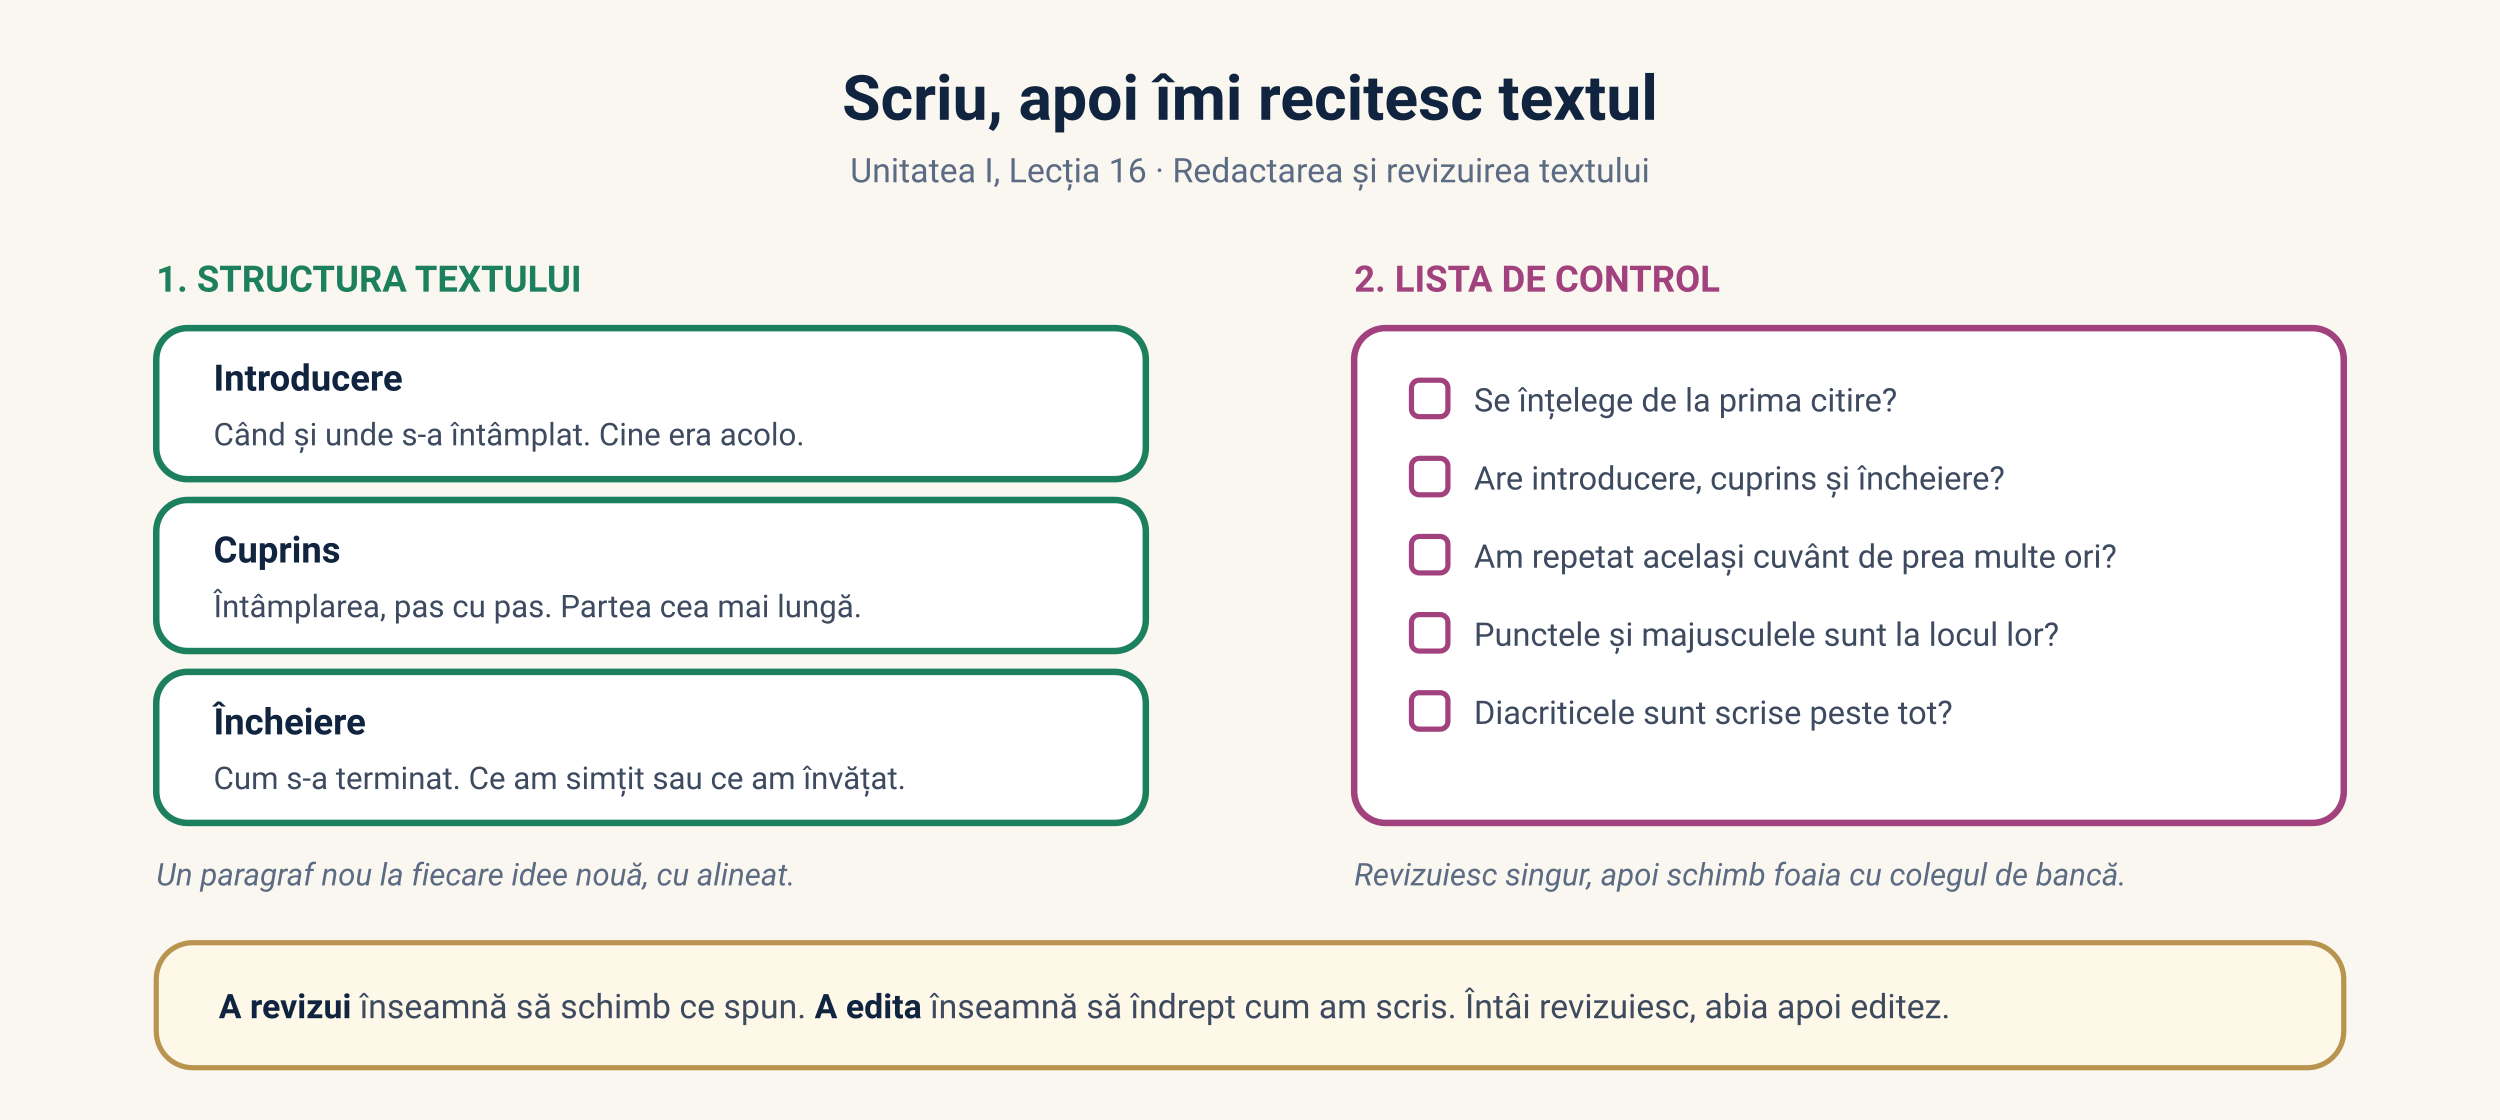
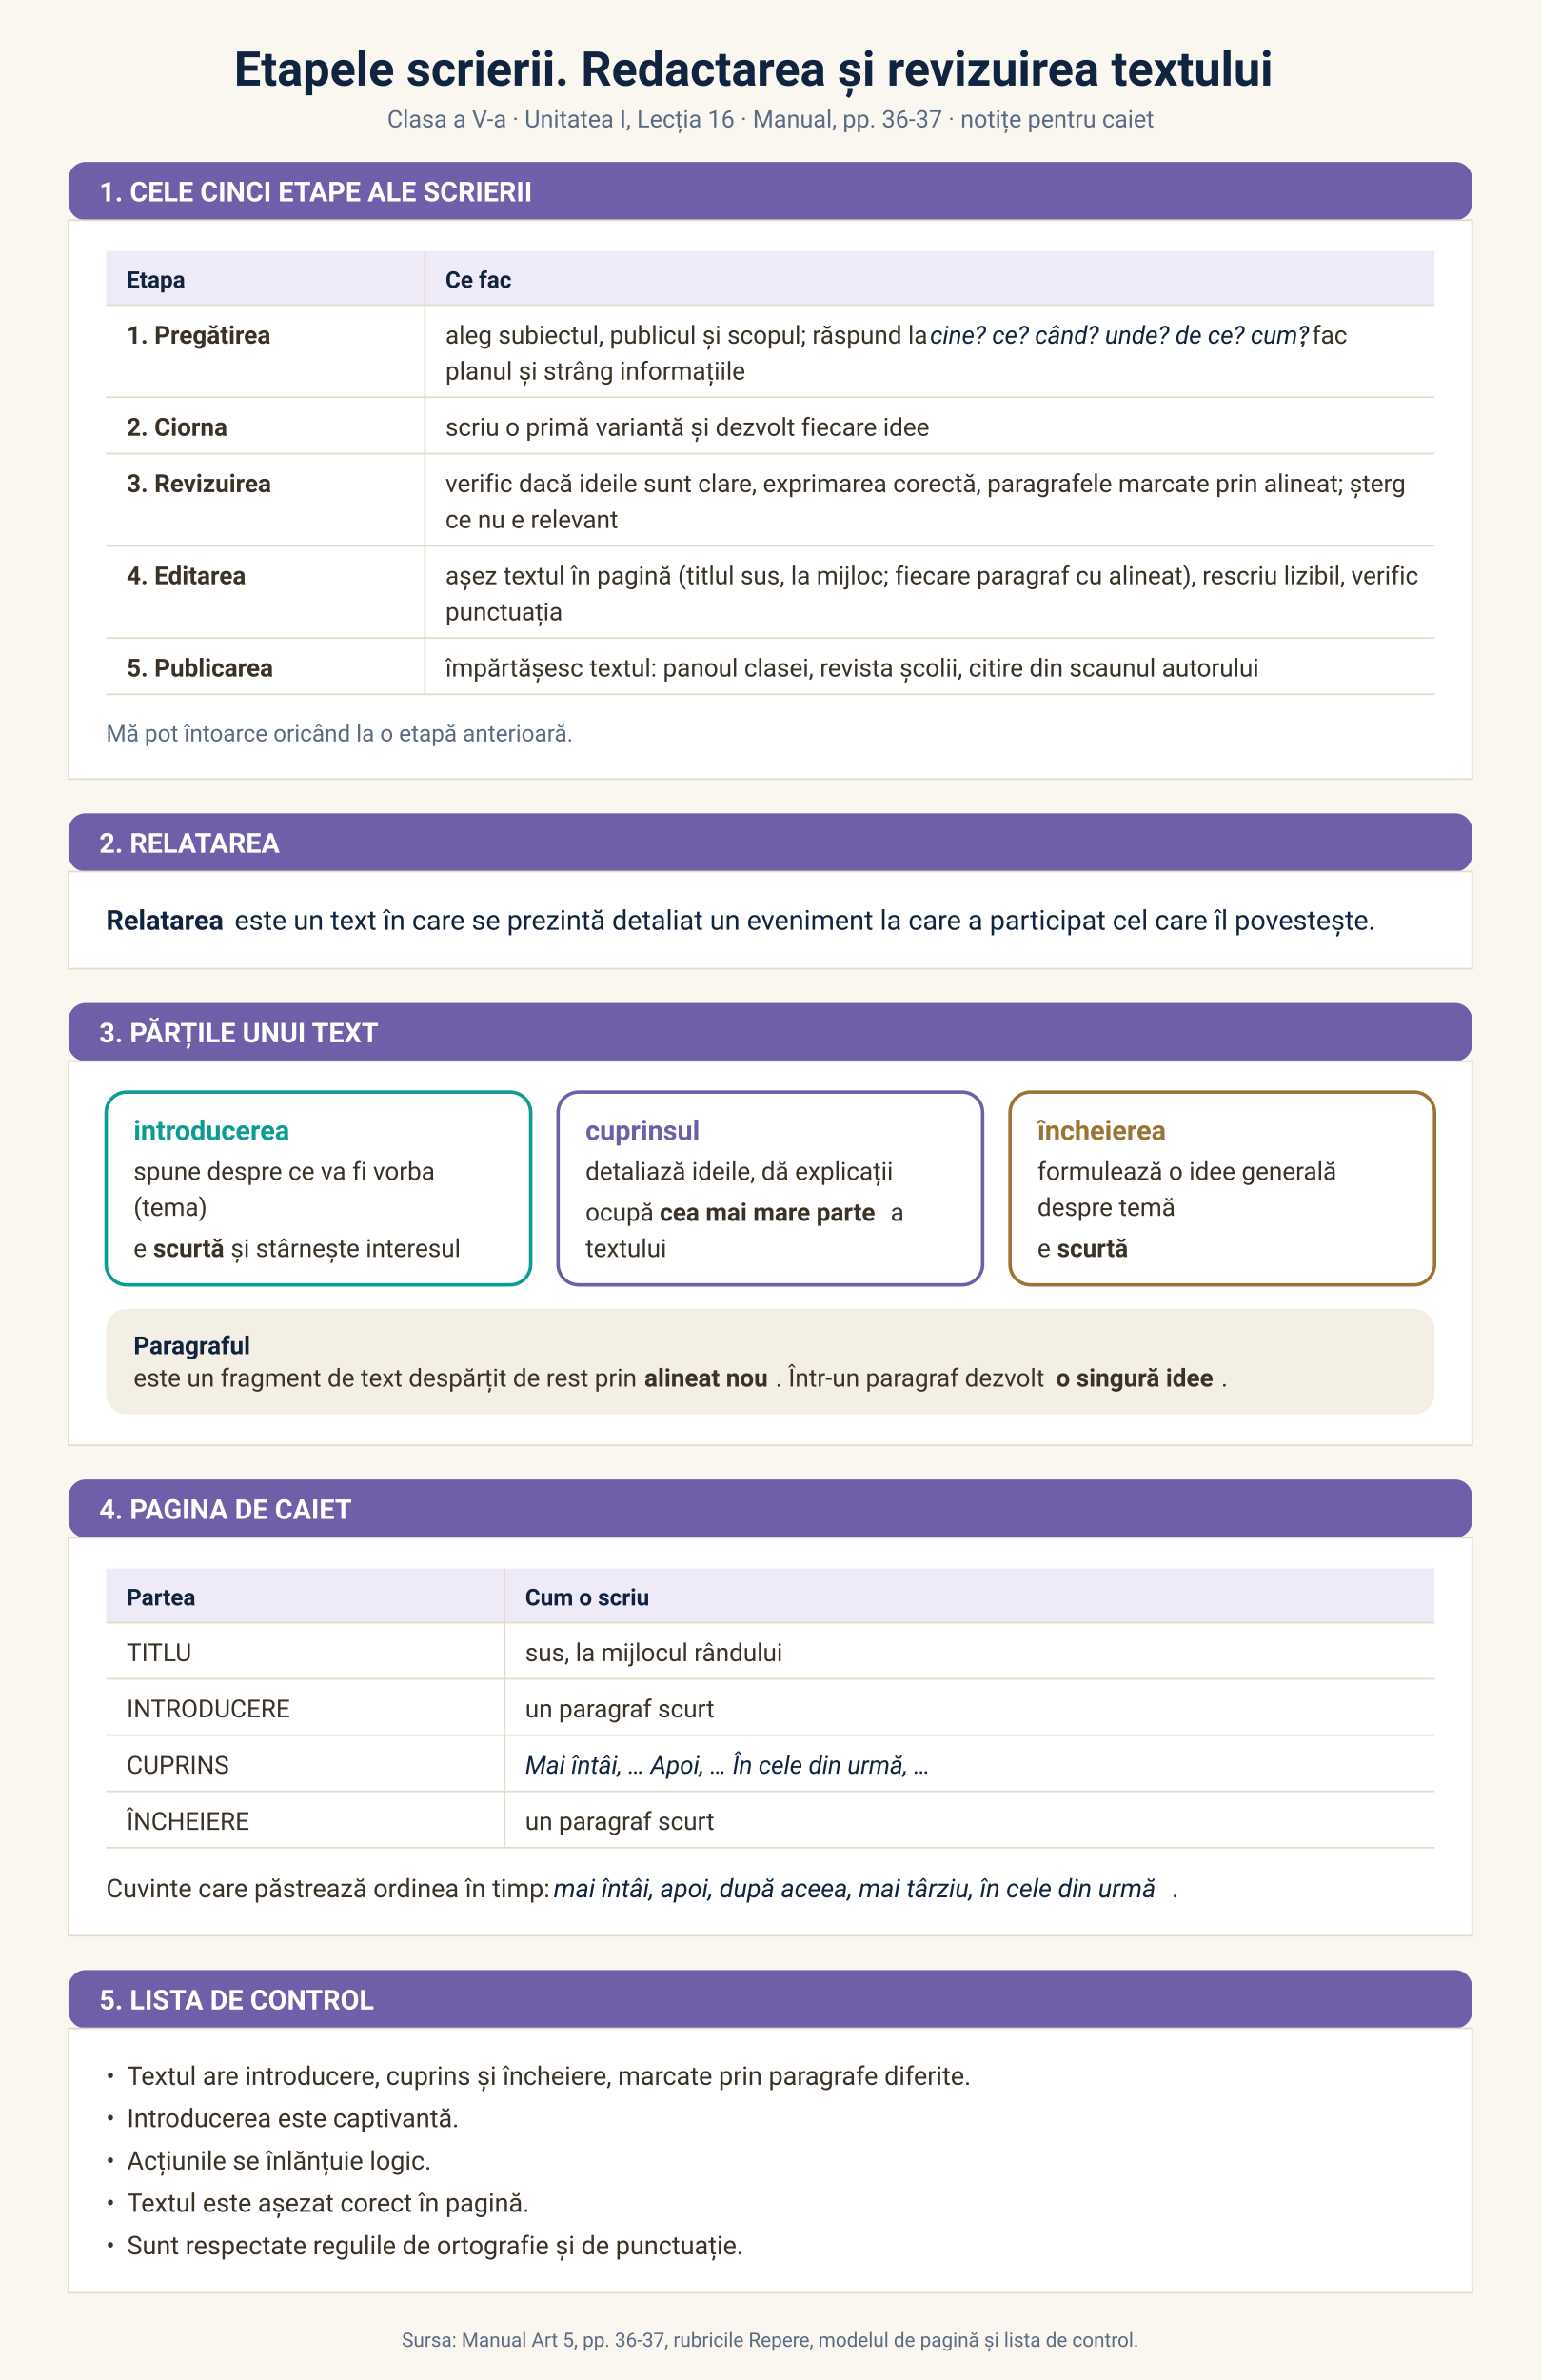
- <svg xmlns="http://www.w3.org/2000/svg" viewBox="0 0 960 430" font-family="'Segoe UI', 'Plus Jakarta Sans', -apple-system, Roboto, sans-serif">
-   <rect width="960" height="430" fill="#faf7f0" />
-   <text x="480" y="46" text-anchor="middle" font-size="24" font-weight="700" fill="#10233f">Scriu, apoi îmi recitesc textul</text>
-   <text x="480" y="70" text-anchor="middle" font-size="13" fill="#5b6b83">Unitatea I, Lecția 16 · Redactarea și revizuirea textului</text>
-   <text x="60" y="112" font-size="14" font-weight="700" fill="#1c7f5e">1. STRUCTURA TEXTULUI</text>
-   <g>
-     <rect x="60" y="126" width="380" height="58" rx="12" fill="#ffffff" stroke="#1c7f5e" stroke-width="2.5" />
-     <text x="82" y="150" font-size="14" font-weight="700" fill="#10233f">Introducere</text>
-     <text x="82" y="171" font-size="12" fill="#3d4a5f">Când și unde s-a întâmplat. Cine era acolo.</text>
-   </g>
-   <g>
-     <rect x="60" y="192" width="380" height="58" rx="12" fill="#ffffff" stroke="#1c7f5e" stroke-width="2.5" />
-     <text x="82" y="216" font-size="14" font-weight="700" fill="#10233f">Cuprins</text>
-     <text x="82" y="237" font-size="12" fill="#3d4a5f">Întâmplarea, pas cu pas. Partea cea mai lungă.</text>
-   </g>
-   <g>
-     <rect x="60" y="258" width="380" height="58" rx="12" fill="#ffffff" stroke="#1c7f5e" stroke-width="2.5" />
-     <text x="82" y="282" font-size="14" font-weight="700" fill="#10233f">Încheiere</text>
-     <text x="82" y="303" font-size="12" fill="#3d4a5f">Cum s-a terminat. Ce am simțit sau ce am învățat.</text>
-   </g>
-   <text x="60" y="340" font-size="12" font-style="italic" fill="#5b6b83">Un paragraf nou la fiecare idee nouă, cu alineat.</text>
-   <text x="520" y="112" font-size="14" font-weight="700" fill="#a1417e">2. LISTA DE CONTROL</text>
-   <rect x="520" y="126" width="380" height="190" rx="12" fill="#ffffff" stroke="#a1417e" stroke-width="2.5" />
-   <g fill="#3d4a5f" font-size="12.5">
-     <rect x="542" y="146" width="14" height="14" rx="3" fill="none" stroke="#a1417e" stroke-width="2" />
-     <text x="566" y="158">Se înțelege de la prima citire?</text>
-     <rect x="542" y="176" width="14" height="14" rx="3" fill="none" stroke="#a1417e" stroke-width="2" />
-     <text x="566" y="188">Are introducere, cuprins și încheiere?</text>
-     <rect x="542" y="206" width="14" height="14" rx="3" fill="none" stroke="#a1417e" stroke-width="2" />
-     <text x="566" y="218">Am repetat același cuvânt de prea multe ori?</text>
-     <rect x="542" y="236" width="14" height="14" rx="3" fill="none" stroke="#a1417e" stroke-width="2" />
-     <text x="566" y="248">Punctele și majusculele sunt la locul lor?</text>
-     <rect x="542" y="266" width="14" height="14" rx="3" fill="none" stroke="#a1417e" stroke-width="2" />
-     <text x="566" y="278">Diacriticele sunt scrise peste tot?</text>
-   </g>
-   <text x="520" y="340" font-size="12" font-style="italic" fill="#5b6b83">Revizuiesc singur, apoi schimb foaia cu colegul de bancă.</text>
-   <rect x="60" y="362" width="840" height="48" rx="14" fill="#fef8e9" stroke="#b8944f" stroke-width="2" />
-   <text x="84" y="391" font-size="13" fill="#3d4a5f">
-     <tspan font-weight="700" fill="#10233f">A revizui</tspan> înseamnă să schimb ce spun. <tspan font-weight="700" fill="#10233f">A edita</tspan> înseamnă să îndrept cum am scris. Întâi revizuiesc, abia apoi editez.</text>
+ <svg xmlns="http://www.w3.org/2000/svg" viewBox="0 0 900 1390" font-family="'Segoe UI', 'Plus Jakarta Sans', -apple-system, Roboto, sans-serif">
+   <rect width="900" height="1390" fill="#faf7f0" />
+   <text x="136.7" y="50.0" font-size="28" fill="#10233f" font-weight="700" textLength="628.0" lengthAdjust="spacing">Etapele scrierii. Redactarea și revizuirea textului</text>
+   <text x="226.2" y="74.4" font-size="14" fill="#5b6b83" textLength="447.6" lengthAdjust="spacing">Clasa a V-a · Unitatea I, Lecția 16 · Manual, pp. 36-37 · notițe pentru caiet</text>
+   <rect x="40" y="94.6" width="820" height="34" rx="10" fill="#6f5ea8" />
+   <text x="58" y="117.6" font-size="16" font-weight="700" fill="#ffffff">1. CELE CINCI ETAPE ALE SCRIERII</text>
+   <rect x="40" y="128.6" width="820" height="326.4" fill="#ffffff" stroke="#e3dccb" />
+   <rect x="62.0" y="146.6" width="776.0" height="31.6" fill="#efeaf8" />
+   <text x="74.0" y="168.1" font-size="13.5" fill="#10233f" font-weight="700" textLength="35.4" lengthAdjust="spacing">Etapa</text>
+   <text x="260.2" y="168.1" font-size="13.5" fill="#10233f" font-weight="700" textLength="38.3" lengthAdjust="spacing">Ce fac</text>
+   <line x1="62.0" y1="178.2" x2="838.0" y2="178.2" stroke="#e3dccb" />
+   <text x="74.0" y="200.7" font-size="14.5" fill="#3a3226" font-weight="700" textLength="86.9" lengthAdjust="spacing">1. Pregătirea</text>
+   <text x="260.2" y="200.7" font-size="14.5" fill="#3a3226" textLength="279.1" lengthAdjust="spacing">aleg subiectul, publicul și scopul; răspund la</text>
+   <text x="543.3" y="200.7" font-size="14.5" fill="#10233f" font-style="italic" textLength="216.5" lengthAdjust="spacing">cine? ce? când? unde? de ce? cum?</text>
+   <text x="759.8" y="200.7" font-size="14.5" fill="#3a3226" textLength="25.7" lengthAdjust="spacing">; fac</text>
+   <text x="260.2" y="221.7" font-size="14.5" fill="#3a3226" textLength="173.7" lengthAdjust="spacing">planul și strâng informațiile</text>
+   <line x1="62.0" y1="232.0" x2="838.0" y2="232.0" stroke="#e3dccb" />
+   <text x="74.0" y="254.5" font-size="14.5" fill="#3a3226" font-weight="700" textLength="60.8" lengthAdjust="spacing">2. Ciorna</text>
+   <text x="260.2" y="254.5" font-size="14.5" fill="#3a3226" textLength="278.8" lengthAdjust="spacing">scriu o primă variantă și dezvolt fiecare idee</text>
+   <line x1="62.0" y1="264.9" x2="838.0" y2="264.9" stroke="#e3dccb" />
+   <text x="74.0" y="287.4" font-size="14.5" fill="#3a3226" font-weight="700" textLength="86.9" lengthAdjust="spacing">3. Revizuirea</text>
+   <text x="260.2" y="287.4" font-size="14.5" fill="#3a3226" textLength="554.2" lengthAdjust="spacing">verific dacă ideile sunt clare, exprimarea corectă, paragrafele marcate prin alineat; șterg</text>
+   <text x="260.2" y="308.4" font-size="14.5" fill="#3a3226" textLength="101.2" lengthAdjust="spacing">ce nu e relevant</text>
+   <line x1="62.0" y1="318.8" x2="838.0" y2="318.8" stroke="#e3dccb" />
+   <text x="74.0" y="341.2" font-size="14.5" fill="#3a3226" font-weight="700" textLength="72.1" lengthAdjust="spacing">4. Editarea</text>
+   <text x="260.2" y="341.2" font-size="14.5" fill="#3a3226" textLength="559.0" lengthAdjust="spacing">așez textul în pagină (titlul sus, la mijloc; fiecare paragraf cu alineat), rescriu lizibil, verific</text>
+   <text x="260.2" y="362.3" font-size="14.5" fill="#3a3226" textLength="68.2" lengthAdjust="spacing">punctuația</text>
+   <line x1="62.0" y1="372.6" x2="838.0" y2="372.6" stroke="#e3dccb" />
+   <text x="74.0" y="395.1" font-size="14.5" fill="#3a3226" font-weight="700" textLength="87.4" lengthAdjust="spacing">5. Publicarea</text>
+   <text x="260.2" y="395.1" font-size="14.5" fill="#3a3226" textLength="466.3" lengthAdjust="spacing">împărtășesc textul: panoul clasei, revista școlii, citire din scaunul autorului</text>
+   <line x1="62.0" y1="405.5" x2="838.0" y2="405.5" stroke="#e3dccb" />
+   <line x1="248.2" y1="146.6" x2="248.2" y2="405.5" stroke="#e3dccb" />
+   <text x="62.0" y="433.0" font-size="13.5" fill="#5b6b83" textLength="273.1" lengthAdjust="spacing">Mă pot întoarce oricând la o etapă anterioară.</text>
+   <rect x="40" y="475.0" width="820" height="34" rx="10" fill="#6f5ea8" />
+   <text x="58" y="498.0" font-size="16" font-weight="700" fill="#ffffff">2. RELATAREA</text>
+   <rect x="40" y="509.0" width="820" height="56.8" fill="#ffffff" stroke="#e3dccb" />
+   <text x="62.0" y="543.0" font-size="16" fill="#10233f" font-weight="700" textLength="70.7" lengthAdjust="spacing">Relatarea</text>
+   <text x="137.0" y="543.0" font-size="16" fill="#10233f" textLength="658.7" lengthAdjust="spacing">este un text în care se prezintă detaliat un eveniment la care a participat cel care îl povestește.</text>
+   <rect x="40" y="585.8" width="820" height="34" rx="10" fill="#6f5ea8" />
+   <text x="58" y="608.8" font-size="16" font-weight="700" fill="#ffffff">3. PĂRȚILE UNUI TEXT</text>
+   <rect x="40" y="619.8" width="820" height="224.3" fill="#ffffff" stroke="#e3dccb" />
+   <rect x="62.0" y="637.8" width="248.0" height="112.6" rx="12" fill="#ffffff" stroke="#0d9c92" stroke-width="2" />
+   <text x="78.0" y="665.8" font-size="16" fill="#0d9c92" font-weight="700" textLength="96.3" lengthAdjust="spacing">introducerea</text>
+   <text x="78.0" y="689.1" font-size="14.5" fill="#3a3226" textLength="174.7" lengthAdjust="spacing">spune despre ce va fi vorba</text>
+   <text x="78.0" y="710.1" font-size="14.5" fill="#3a3226" textLength="41.0" lengthAdjust="spacing">(tema)</text>
+   <text x="78.0" y="734.1" font-size="14.5" fill="#3a3226" textLength="7.5" lengthAdjust="spacing">e</text>
+   <text x="89.5" y="734.1" font-size="14.5" fill="#3a3226" font-weight="700" textLength="41.5" lengthAdjust="spacing">scurtă</text>
+   <text x="134.8" y="734.1" font-size="14.5" fill="#3a3226" textLength="129.9" lengthAdjust="spacing">și stârnește interesul</text>
+   <rect x="326.0" y="637.8" width="248.0" height="112.6" rx="12" fill="#ffffff" stroke="#6f5ea8" stroke-width="2" />
+   <text x="342.0" y="665.8" font-size="16" fill="#6f5ea8" font-weight="700" textLength="69.3" lengthAdjust="spacing">cuprinsul</text>
+   <text x="342.0" y="689.1" font-size="14.5" fill="#3a3226" textLength="177.3" lengthAdjust="spacing">detaliază ideile, dă explicații</text>
+   <text x="342.0" y="713.0" font-size="14.5" fill="#3a3226" textLength="39.4" lengthAdjust="spacing">ocupă</text>
+   <text x="385.4" y="713.0" font-size="14.5" fill="#3a3226" font-weight="700" textLength="130.9" lengthAdjust="spacing">cea mai mare parte</text>
+   <text x="520.2" y="713.0" font-size="14.5" fill="#3a3226" textLength="7.4" lengthAdjust="spacing">a</text>
+   <text x="342.0" y="734.1" font-size="14.5" fill="#3a3226" textLength="47.6" lengthAdjust="spacing">textului</text>
+   <rect x="590.0" y="637.8" width="248.0" height="112.6" rx="12" fill="#ffffff" stroke="#9a7433" stroke-width="2" />
+   <text x="606.0" y="665.8" font-size="16" fill="#9a7433" font-weight="700" textLength="77.0" lengthAdjust="spacing">încheierea</text>
+   <text x="606.0" y="689.1" font-size="14.5" fill="#3a3226" textLength="173.9" lengthAdjust="spacing">formulează o idee generală</text>
+   <text x="606.0" y="710.1" font-size="14.5" fill="#3a3226" textLength="79.6" lengthAdjust="spacing">despre temă</text>
+   <text x="606.0" y="734.1" font-size="14.5" fill="#3a3226" textLength="7.5" lengthAdjust="spacing">e</text>
+   <text x="617.5" y="734.1" font-size="14.5" fill="#3a3226" font-weight="700" textLength="41.5" lengthAdjust="spacing">scurtă</text>
+   <rect x="62.0" y="764.4" width="776.0" height="61.7" rx="12" fill="#f3efe4" />
+   <text x="78.0" y="790.9" font-size="14.5" fill="#10233f" font-weight="700" textLength="71.3" lengthAdjust="spacing">Paragraful</text>
+   <text x="78.0" y="809.8" font-size="14.5" fill="#3a3226" textLength="294.5" lengthAdjust="spacing">este un fragment de text despărțit de rest prin</text>
+   <text x="376.4" y="809.8" font-size="14.5" fill="#3a3226" font-weight="700" textLength="76.7" lengthAdjust="spacing">alineat nou</text>
+   <text x="453.1" y="809.8" font-size="14.5" fill="#3a3226" textLength="159.9" lengthAdjust="spacing">. Într-un paragraf dezvolt</text>
+   <text x="616.9" y="809.8" font-size="14.5" fill="#3a3226" font-weight="700" textLength="96.4" lengthAdjust="spacing">o singură idee</text>
+   <text x="713.4" y="809.8" font-size="14.5" fill="#3a3226" textLength="3.2" lengthAdjust="spacing">.</text>
+   <rect x="40" y="864.1" width="820" height="34" rx="10" fill="#6f5ea8" />
+   <text x="58" y="887.1" font-size="16" font-weight="700" fill="#ffffff">4. PAGINA DE CAIET</text>
+   <rect x="40" y="898.1" width="820" height="232.4" fill="#ffffff" stroke="#e3dccb" />
+   <rect x="62.0" y="916.1" width="776.0" height="31.6" fill="#efeaf8" />
+   <text x="74.0" y="937.6" font-size="13.5" fill="#10233f" font-weight="700" textLength="40.8" lengthAdjust="spacing">Partea</text>
+   <text x="306.8" y="937.6" font-size="13.5" fill="#10233f" font-weight="700" textLength="74.7" lengthAdjust="spacing">Cum o scriu</text>
+   <line x1="62.0" y1="947.7" x2="838.0" y2="947.7" stroke="#e3dccb" />
+   <text x="74.0" y="970.2" font-size="14.5" fill="#3a3226" textLength="35.8" lengthAdjust="spacing">TITLU</text>
+   <text x="306.8" y="970.2" font-size="14.5" fill="#3a3226" textLength="148.9" lengthAdjust="spacing">sus, la mijlocul rândului</text>
+   <line x1="62.0" y1="980.5" x2="838.0" y2="980.5" stroke="#e3dccb" />
+   <text x="74.0" y="1003.0" font-size="14.5" fill="#3a3226" textLength="94.5" lengthAdjust="spacing">INTRODUCERE</text>
+   <text x="306.8" y="1003.0" font-size="14.5" fill="#3a3226" textLength="109.3" lengthAdjust="spacing">un paragraf scurt</text>
+   <line x1="62.0" y1="1013.4" x2="838.0" y2="1013.4" stroke="#e3dccb" />
+   <text x="74.0" y="1035.9" font-size="14.5" fill="#3a3226" textLength="58.3" lengthAdjust="spacing">CUPRINS</text>
+   <text x="306.8" y="1035.9" font-size="14.5" fill="#10233f" font-style="italic" textLength="246.9" lengthAdjust="spacing">Mai întâi, … Apoi, … În cele din urmă, …</text>
+   <line x1="62.0" y1="1046.2" x2="838.0" y2="1046.2" stroke="#e3dccb" />
+   <text x="74.0" y="1068.7" font-size="14.5" fill="#3a3226" textLength="68.9" lengthAdjust="spacing">ÎNCHEIERE</text>
+   <text x="306.8" y="1068.7" font-size="14.5" fill="#3a3226" textLength="109.3" lengthAdjust="spacing">un paragraf scurt</text>
+   <line x1="62.0" y1="1079.1" x2="838.0" y2="1079.1" stroke="#e3dccb" />
+   <line x1="294.8" y1="916.1" x2="294.8" y2="1079.1" stroke="#e3dccb" />
+   <text x="62.0" y="1108.1" font-size="15" fill="#3a3226" textLength="257.4" lengthAdjust="spacing">Cuvinte care păstrează ordinea în timp:</text>
+   <text x="323.4" y="1108.1" font-size="15" fill="#10233f" font-style="italic" textLength="361.0" lengthAdjust="spacing">mai întâi, apoi, după aceea, mai târziu, în cele din urmă</text>
+   <text x="684.5" y="1108.1" font-size="15" fill="#3a3226" textLength="3.3" lengthAdjust="spacing">.</text>
+   <rect x="40" y="1150.6" width="820" height="34" rx="10" fill="#6f5ea8" />
+   <text x="58" y="1173.6" font-size="16" font-weight="700" fill="#ffffff">5. LISTA DE CONTROL</text>
+   <rect x="40" y="1184.6" width="820" height="154.5" fill="#ffffff" stroke="#e3dccb" />
+   <text x="62.0" y="1217.6" font-size="15" fill="#3a3226">•</text>
+   <text x="74.2" y="1217.6" font-size="15" fill="#3a3226" textLength="490.8" lengthAdjust="spacing">Textul are introducere, cuprins și încheiere, marcate prin paragrafe diferite.</text>
+   <text x="62.0" y="1242.3" font-size="15" fill="#3a3226">•</text>
+   <text x="74.2" y="1242.3" font-size="15" fill="#3a3226" textLength="191.2" lengthAdjust="spacing">Introducerea este captivantă.</text>
+   <text x="62.0" y="1267.1" font-size="15" fill="#3a3226">•</text>
+   <text x="74.2" y="1267.1" font-size="15" fill="#3a3226" textLength="175.8" lengthAdjust="spacing">Acțiunile se înlănțuie logic.</text>
+   <text x="62.0" y="1291.8" font-size="15" fill="#3a3226">•</text>
+   <text x="74.2" y="1291.8" font-size="15" fill="#3a3226" textLength="229.6" lengthAdjust="spacing">Textul este așezat corect în pagină.</text>
+   <text x="62.0" y="1316.6" font-size="15" fill="#3a3226">•</text>
+   <text x="74.2" y="1316.6" font-size="15" fill="#3a3226" textLength="359.1" lengthAdjust="spacing">Sunt respectate regulile de ortografie și de punctuație.</text>
+   <text x="234.7" y="1370.6" font-size="11.5" fill="#5b6b83" textLength="430.7" lengthAdjust="spacing">Sursa: Manual Art 5, pp. 36-37, rubricile Repere, modelul de pagină și lista de control.</text>
</svg>
